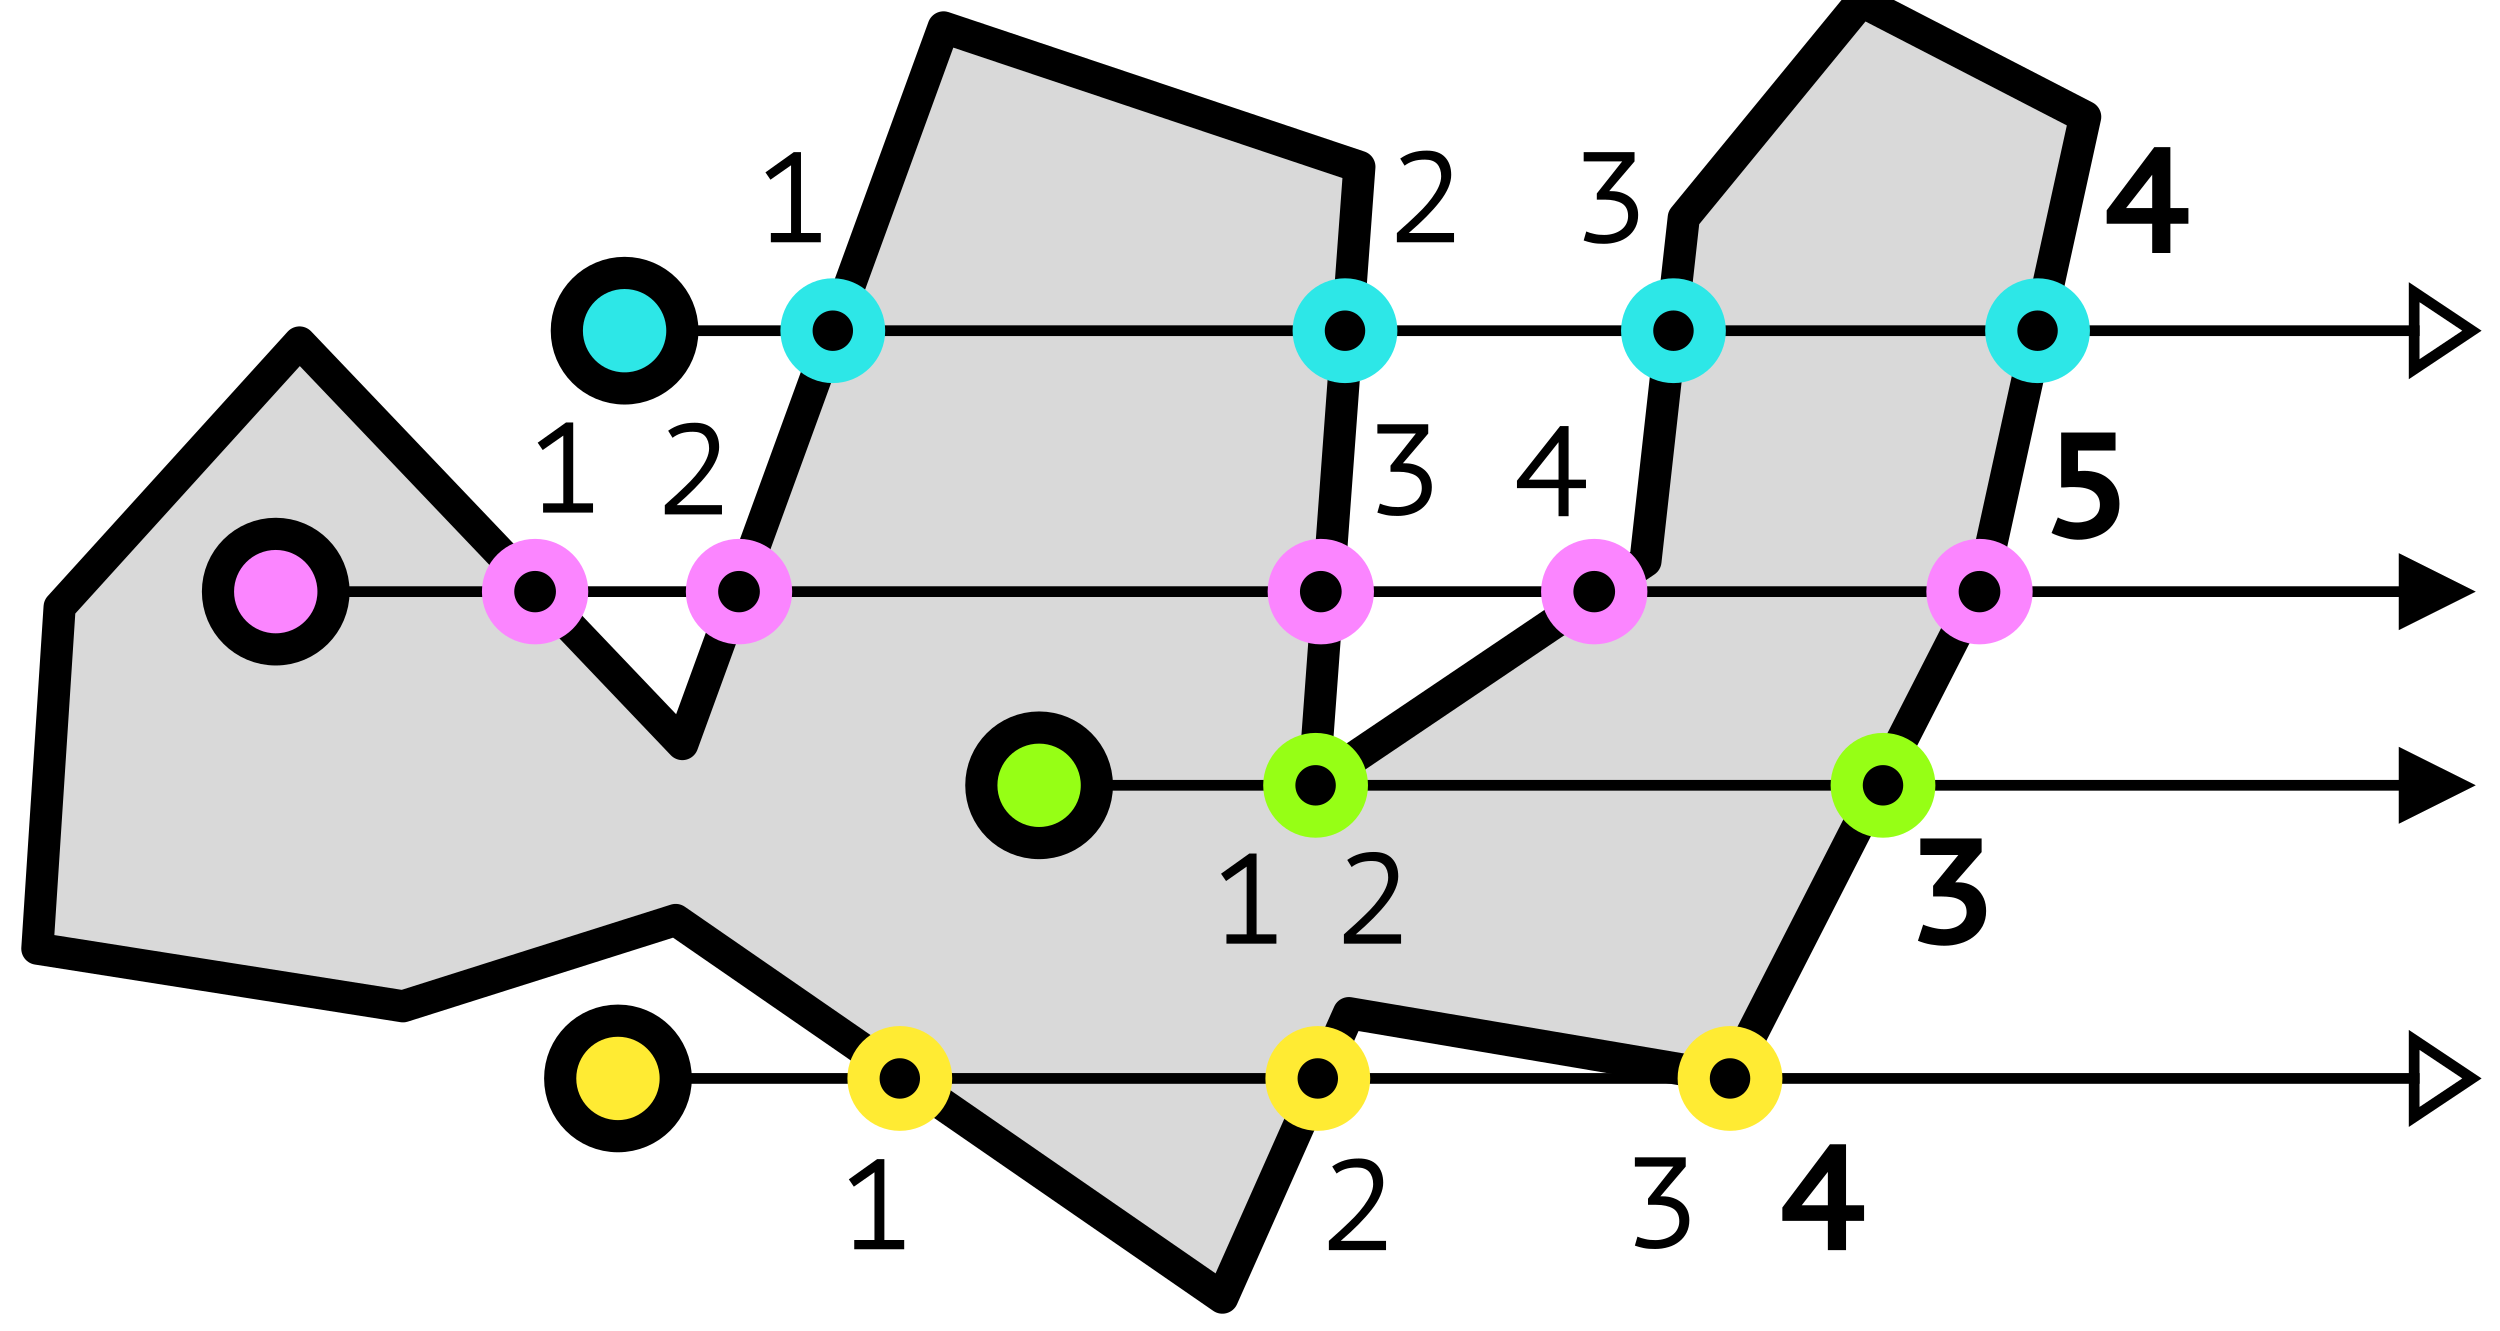
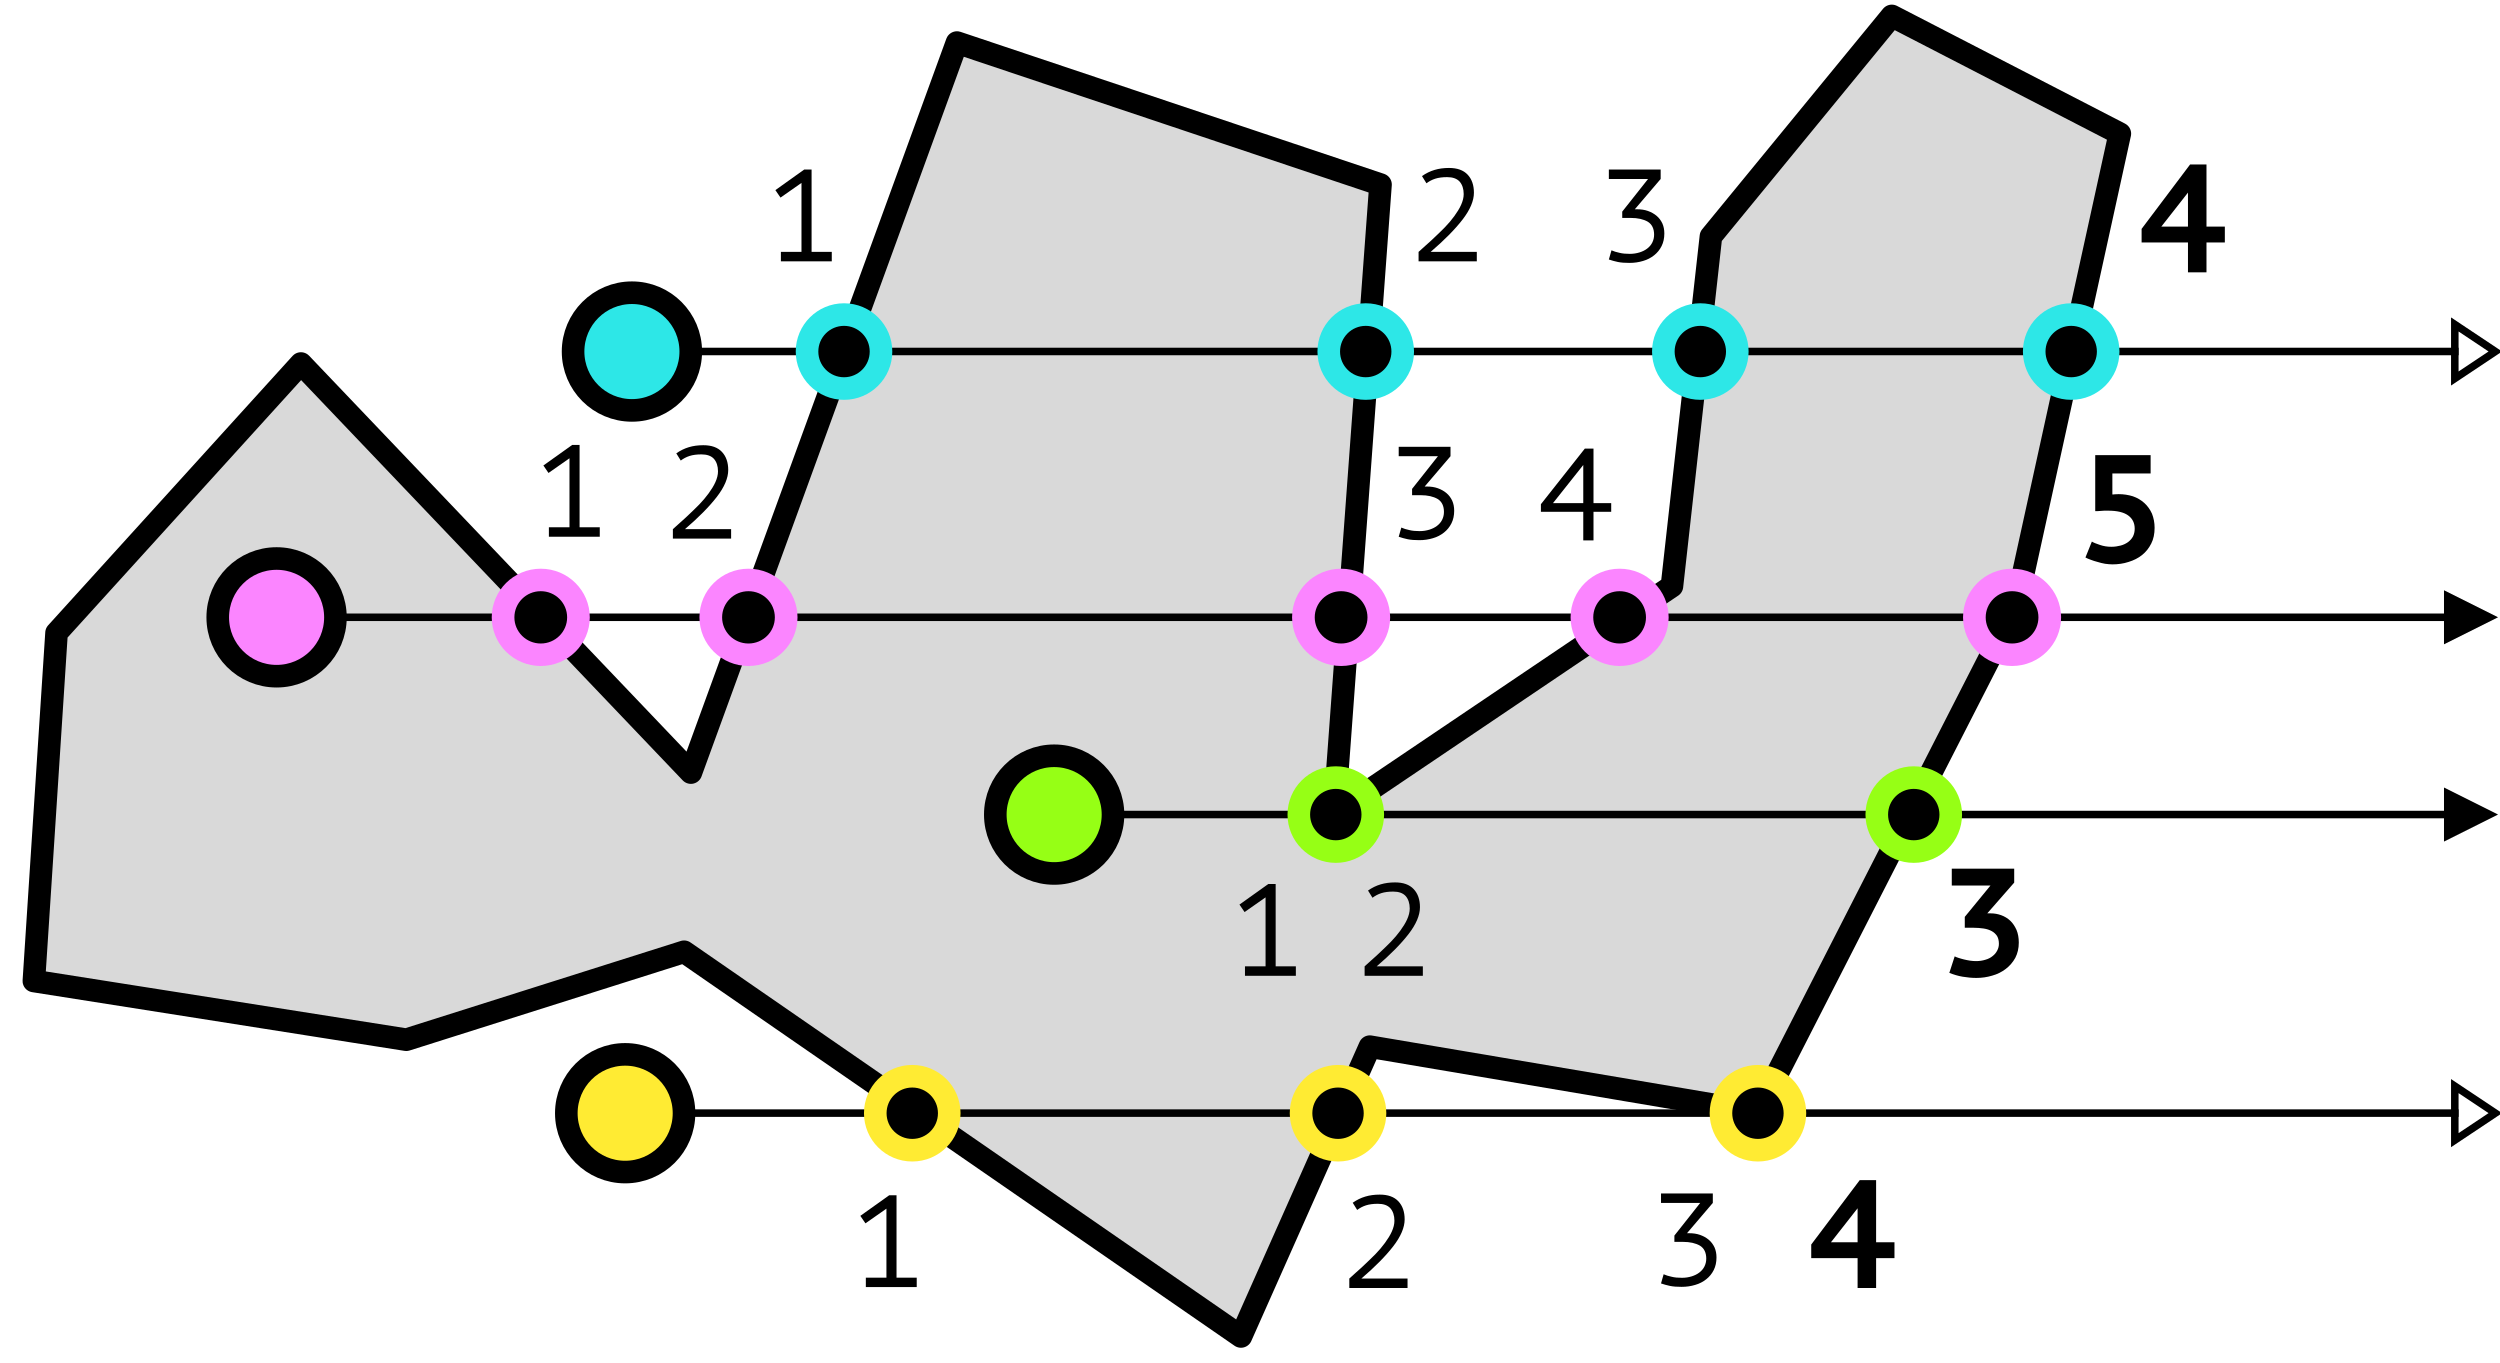
- <svg xmlns="http://www.w3.org/2000/svg" width="100%" height="100%" viewBox="0 0 233 124" version="1.1" xml:space="preserve" style="fill-rule:evenodd;clip-rule:evenodd;stroke-linecap:round;stroke-linejoin:round;stroke-miterlimit:10;">
-   <g transform="matrix(1,0,0,1,-470,-3634)">
+ <svg xmlns="http://www.w3.org/2000/svg" width="100%" height="100%" viewBox="0 0 332 181" version="1.1" xml:space="preserve" style="fill-rule:evenodd;clip-rule:evenodd;stroke-linecap:round;stroke-linejoin:round;stroke-miterlimit:10;">
+   <g transform="matrix(1,0,0,1,-445,-3599)">
    <rect id="Vector-analysis" x="0" y="3502" width="2985" height="2387" style="fill:none;" />
    <g id="Vector-analysis1">
-       <g transform="matrix(0.698525,0,0,0.698525,-2137.57,2504.44)">
-         <path d="M3737.95,1743.64L3740.92,1698.04L3772.93,1662.76L3824.01,1716.34L3858.86,1620.72L3914.34,1639.32L3908.27,1721.78L3952.51,1691.93L3957.62,1646.11L3981.31,1617.23L4011.18,1632.65L3997.58,1694.58L3963.73,1760.83L3912.94,1752.24L3896.06,1790.2L3823.12,1739.81L3786.73,1751.33L3737.95,1743.64Z" style="fill:rgb(217,217,217);stroke:black;stroke-width:4.29px;" />
+       <g transform="matrix(1.01386,0,0,1.01386,-3340.26,1961.47)">
+         <path d="M3737.95,1743.64L3740.92,1698.04L3772.93,1662.76L3824.01,1716.34L3858.86,1620.72L3914.34,1639.32L3908.27,1721.78L3952.51,1691.93L3957.62,1646.11L3981.31,1617.23L4011.18,1632.65L3997.58,1694.58L3963.73,1760.83L3912.94,1752.24L3896.06,1790.2L3823.12,1739.81L3786.73,1751.33L3737.95,1743.64Z" style="fill:rgb(217,217,217);stroke:black;stroke-width:2.96px;" />
      </g>
      <g id="dashed">
            </g>
-       <g transform="matrix(1,-0,-0,1,470,3634)">
-         <path d="M223.564,51.551L230.743,55.141L223.564,58.73L223.564,51.551Z" />
-         <path d="M25.699,55.141L225,55.141" style="fill:none;stroke:black;stroke-width:1px;stroke-linecap:square;stroke-linejoin:miter;" />
-       </g>
-       <g transform="matrix(1,-0,-0,1,470,3634)">
-         <path d="M225,27.232L230.384,30.821L225,34.41L225,27.232Z" style="fill:none;stroke:black;stroke-width:1px;stroke-linecap:butt;stroke-linejoin:miter;" />
-         <path d="M58.212,30.821L225,30.821" style="fill:none;stroke:black;stroke-width:1px;stroke-linecap:square;stroke-linejoin:miter;" />
-       </g>
-       <g transform="matrix(1,0,0,1,0,-19)">
-         <g transform="matrix(1,-0,-0,1,470,3653)">
-           <path d="M225,96.921L230.384,100.51L225,104.099L225,96.921Z" style="fill:none;stroke:black;stroke-width:1px;stroke-linecap:butt;stroke-linejoin:miter;" />
-           <path d="M57.593,100.51L225,100.51" style="fill:none;stroke:black;stroke-width:1px;stroke-linecap:square;stroke-linejoin:miter;" />
+       <g transform="matrix(1.45142,0,0,1.45142,-237.739,-1673.52)">
+         <g transform="matrix(0.688979,-0,-0,0.688979,470.393,3632.66)">
+           <path d="M324.564,78.391L331.743,81.98L324.564,85.569L324.564,78.391Z" />
+           <path d="M36.731,81.98L326,81.98" style="fill:none;stroke:black;stroke-width:1px;stroke-linecap:square;stroke-linejoin:miter;" />
        </g>
      </g>
-       <g transform="matrix(0.642194,0,0,0.642194,400.521,1305.56)">
-         <circle cx="148.208" cy="3711.62" r="8.384" style="fill:rgb(251,133,255);stroke:black;stroke-width:4.67px;stroke-linecap:square;stroke-linejoin:miter;" />
+       <g transform="matrix(1.45142,0,0,1.45142,-237.739,-1673.52)">
+         <g transform="matrix(0.688979,-0,-0,0.688979,470.393,3632.66)">
+           <path d="M326,43.093L331.384,46.682L326,50.271L326,43.093Z" style="fill:none;stroke:black;stroke-width:1px;stroke-linecap:butt;stroke-linejoin:miter;" />
+           <path d="M83.919,46.682L326,46.682" style="fill:none;stroke:black;stroke-width:1px;stroke-linecap:square;stroke-linejoin:miter;" />
+         </g>
      </g>
-       <g transform="matrix(0.411431,0,0,0.408145,458.893,2174.26)">
-         <circle cx="148.208" cy="3711.62" r="8.384" style="stroke:rgb(251,133,255);stroke-width:7.32px;stroke-linecap:square;stroke-linejoin:miter;" />
+       <g transform="matrix(1.45142,0,0,1.45142,-237.739,-1701.1)">
+         <g transform="matrix(0.688979,-0,-0,0.688979,470.393,3651.66)">
+           <path d="M326,144.241L331.384,147.83L326,151.419L326,144.241Z" style="fill:none;stroke:black;stroke-width:1px;stroke-linecap:butt;stroke-linejoin:miter;" />
+           <path d="M83.022,147.83L326,147.83" style="fill:none;stroke:black;stroke-width:1px;stroke-linecap:square;stroke-linejoin:miter;" />
+         </g>
      </g>
-       <g transform="matrix(0.411431,0,0,0.408145,477.898,2174.26)">
-         <circle cx="148.208" cy="3711.62" r="8.384" style="stroke:rgb(251,133,255);stroke-width:7.32px;stroke-linecap:square;stroke-linejoin:miter;" />
+       <g transform="matrix(0.932096,0,0,0.932096,343.587,221.399)">
+         <circle cx="148.208" cy="3711.62" r="8.384" style="fill:rgb(251,133,255);stroke:black;stroke-width:3.22px;stroke-linecap:square;stroke-linejoin:miter;" />
      </g>
-       <g transform="matrix(0.411431,0,0,0.408145,532.122,2174.26)">
-         <circle cx="148.208" cy="3711.62" r="8.384" style="stroke:rgb(251,133,255);stroke-width:7.32px;stroke-linecap:square;stroke-linejoin:miter;" />
+       <g transform="matrix(0.59716,0,0,0.592392,428.309,1482.25)">
+         <circle cx="148.208" cy="3711.62" r="8.384" style="stroke:rgb(251,133,255);stroke-width:5.04px;stroke-linecap:square;stroke-linejoin:miter;" />
      </g>
-       <g transform="matrix(0.411431,0,0,0.408145,557.605,2174.26)">
-         <circle cx="148.208" cy="3711.62" r="8.384" style="stroke:rgb(251,133,255);stroke-width:7.32px;stroke-linecap:square;stroke-linejoin:miter;" />
+       <g transform="matrix(0.59716,0,0,0.592392,455.894,1482.25)">
+         <circle cx="148.208" cy="3711.62" r="8.384" style="stroke:rgb(251,133,255);stroke-width:5.04px;stroke-linecap:square;stroke-linejoin:miter;" />
      </g>
-       <g transform="matrix(0.411431,0,0,0.408145,593.512,2174.26)">
-         <circle cx="148.208" cy="3711.62" r="8.384" style="stroke:rgb(251,133,255);stroke-width:7.32px;stroke-linecap:square;stroke-linejoin:miter;" />
+       <g transform="matrix(0.59716,0,0,0.592392,534.595,1482.25)">
+         <circle cx="148.208" cy="3711.62" r="8.384" style="stroke:rgb(251,133,255);stroke-width:5.04px;stroke-linecap:square;stroke-linejoin:miter;" />
      </g>
-       <g transform="matrix(0.642194,0,0,0.642194,433.033,1281.24)">
-         <circle cx="148.208" cy="3711.62" r="8.384" style="fill:rgb(45,231,231);stroke:black;stroke-width:4.67px;stroke-linecap:square;stroke-linejoin:miter;" />
+       <g transform="matrix(0.59716,0,0,0.592392,571.581,1482.25)">
+         <circle cx="148.208" cy="3711.62" r="8.384" style="stroke:rgb(251,133,255);stroke-width:5.04px;stroke-linecap:square;stroke-linejoin:miter;" />
      </g>
-       <g transform="matrix(0.403657,0,0,0.403657,487.792,2166.6)">
-         <circle cx="148.208" cy="3711.62" r="8.384" style="stroke:rgb(45,231,231);stroke-width:7.43px;stroke-linecap:square;stroke-linejoin:miter;" />
+       <g transform="matrix(0.59716,0,0,0.592392,623.698,1482.25)">
+         <circle cx="148.208" cy="3711.62" r="8.384" style="stroke:rgb(251,133,255);stroke-width:5.04px;stroke-linecap:square;stroke-linejoin:miter;" />
      </g>
-       <g transform="matrix(0.403657,0,0,0.403657,535.528,2166.6)">
-         <circle cx="148.208" cy="3711.62" r="8.384" style="stroke:rgb(45,231,231);stroke-width:7.43px;stroke-linecap:square;stroke-linejoin:miter;" />
+       <g transform="matrix(0.932096,0,0,0.932096,390.775,186.101)">
+         <circle cx="148.208" cy="3711.62" r="8.384" style="fill:rgb(45,231,231);stroke:black;stroke-width:3.22px;stroke-linecap:square;stroke-linejoin:miter;" />
      </g>
-       <g transform="matrix(0.403657,0,0,0.403657,566.141,2166.6)">
-         <circle cx="148.208" cy="3711.62" r="8.384" style="stroke:rgb(45,231,231);stroke-width:7.43px;stroke-linecap:square;stroke-linejoin:miter;" />
+       <g transform="matrix(0.585878,0,0,0.585878,470.254,1471.13)">
+         <circle cx="148.208" cy="3711.62" r="8.384" style="stroke:rgb(45,231,231);stroke-width:5.12px;stroke-linecap:square;stroke-linejoin:miter;" />
      </g>
-       <g transform="matrix(0.403657,0,0,0.403657,600.075,2166.6)">
-         <circle cx="148.208" cy="3711.62" r="8.384" style="stroke:rgb(45,231,231);stroke-width:7.43px;stroke-linecap:square;stroke-linejoin:miter;" />
+       <g transform="matrix(0.585878,0,0,0.585878,539.538,1471.13)">
+         <circle cx="148.208" cy="3711.62" r="8.384" style="stroke:rgb(45,231,231);stroke-width:5.12px;stroke-linecap:square;stroke-linejoin:miter;" />
      </g>
-       <g transform="matrix(1,-0,-0,1,470,3634)">
-         <path d="M223.564,69.6L230.743,73.189L223.564,76.778L223.564,69.6Z" />
-         <path d="M96.844,73.189L225,73.189" style="fill:none;stroke:black;stroke-width:1px;stroke-linecap:square;stroke-linejoin:miter;" />
+       <g transform="matrix(0.585878,0,0,0.585878,583.971,1471.13)">
+         <circle cx="148.208" cy="3711.62" r="8.384" style="stroke:rgb(45,231,231);stroke-width:5.12px;stroke-linecap:square;stroke-linejoin:miter;" />
      </g>
-       <g transform="matrix(0.642194,0,0,0.642194,432.415,1350.93)">
-         <circle cx="148.208" cy="3711.62" r="8.384" style="fill:rgb(255,235,51);stroke:black;stroke-width:4.67px;stroke-linecap:square;stroke-linejoin:miter;" />
+       <g transform="matrix(0.585878,0,0,0.585878,633.223,1471.13)">
+         <circle cx="148.208" cy="3711.62" r="8.384" style="stroke:rgb(45,231,231);stroke-width:5.12px;stroke-linecap:square;stroke-linejoin:miter;" />
      </g>
-       <g transform="matrix(0.403657,0,0,0.403657,494.036,2236.29)">
-         <circle cx="148.208" cy="3711.62" r="8.384" style="stroke:rgb(255,235,51);stroke-width:7.43px;stroke-linecap:square;stroke-linejoin:miter;" />
+       <g transform="matrix(1.45142,0,0,1.45142,-237.739,-1673.52)">
+         <g transform="matrix(0.688979,-0,-0,0.688979,470.393,3632.66)">
+           <path d="M324.564,104.587L331.743,108.176L324.564,111.766L324.564,104.587Z" />
+           <path d="M139.991,108.176L326,108.176" style="fill:none;stroke:black;stroke-width:1px;stroke-linecap:square;stroke-linejoin:miter;" />
+         </g>
      </g>
-       <g transform="matrix(0.403657,0,0,0.403657,532.993,2236.29)">
-         <circle cx="148.208" cy="3711.62" r="8.384" style="stroke:rgb(255,235,51);stroke-width:7.43px;stroke-linecap:square;stroke-linejoin:miter;" />
+       <g transform="matrix(0.932096,0,0,0.932096,389.878,287.249)">
+         <circle cx="148.208" cy="3711.62" r="8.384" style="fill:rgb(255,235,51);stroke:black;stroke-width:3.22px;stroke-linecap:square;stroke-linejoin:miter;" />
      </g>
-       <g transform="matrix(0.403657,0,0,0.403657,571.413,2236.29)">
-         <circle cx="148.208" cy="3711.62" r="8.384" style="stroke:rgb(255,235,51);stroke-width:7.43px;stroke-linecap:square;stroke-linejoin:miter;" />
+       <g transform="matrix(0.585878,0,0,0.585878,479.316,1572.28)">
+         <circle cx="148.208" cy="3711.62" r="8.384" style="stroke:rgb(255,235,51);stroke-width:5.12px;stroke-linecap:square;stroke-linejoin:miter;" />
      </g>
-       <g transform="matrix(0.642194,0,0,0.642194,471.666,1323.61)">
-         <circle cx="148.208" cy="3711.62" r="8.384" style="fill:rgb(150,255,21);stroke:black;stroke-width:4.67px;stroke-linecap:square;stroke-linejoin:miter;" />
+       <g transform="matrix(0.585878,0,0,0.585878,535.859,1572.28)">
+         <circle cx="148.208" cy="3711.62" r="8.384" style="stroke:rgb(255,235,51);stroke-width:5.12px;stroke-linecap:square;stroke-linejoin:miter;" />
      </g>
-       <g transform="matrix(0.403657,0,0,0.403657,532.788,2208.97)">
-         <circle cx="148.208" cy="3711.62" r="8.384" style="stroke:rgb(150,255,21);stroke-width:7.43px;stroke-linecap:square;stroke-linejoin:miter;" />
+       <g transform="matrix(0.585878,0,0,0.585878,591.623,1572.28)">
+         <circle cx="148.208" cy="3711.62" r="8.384" style="stroke:rgb(255,235,51);stroke-width:5.12px;stroke-linecap:square;stroke-linejoin:miter;" />
      </g>
-       <g transform="matrix(0.403657,0,0,0.403657,585.67,2208.97)">
-         <circle cx="148.208" cy="3711.62" r="8.384" style="stroke:rgb(150,255,21);stroke-width:7.43px;stroke-linecap:square;stroke-linejoin:miter;" />
+       <g transform="matrix(0.932096,0,0,0.932096,446.847,247.595)">
+         <circle cx="148.208" cy="3711.62" r="8.384" style="fill:rgb(150,255,21);stroke:black;stroke-width:3.22px;stroke-linecap:square;stroke-linejoin:miter;" />
      </g>
-       <g transform="matrix(1,0,0,1,32,20)">
+       <g transform="matrix(0.585878,0,0,0.585878,535.562,1532.62)">
+         <circle cx="148.208" cy="3711.62" r="8.384" style="stroke:rgb(150,255,21);stroke-width:5.12px;stroke-linecap:square;stroke-linejoin:miter;" />
+       </g>
+       <g transform="matrix(0.585878,0,0,0.585878,612.316,1532.62)">
+         <circle cx="148.208" cy="3711.62" r="8.384" style="stroke:rgb(150,255,21);stroke-width:5.12px;stroke-linecap:square;stroke-linejoin:miter;" />
+       </g>
+       <g transform="matrix(1.45142,0,0,1.45142,-191.294,-1644.5)">
        <g transform="matrix(12,0,0,12,508.319,3636.58)">
          <path d="M0.127,-0.072L0.284,-0.072L0.284,-0.598L0.124,-0.486L0.085,-0.543L0.305,-0.7L0.361,-0.7L0.361,-0.072L0.515,-0.072L0.515,-0L0.127,-0L0.127,-0.072Z" style="fill-rule:nonzero;" />
        </g>
      </g>
-       <g transform="matrix(1,0,0,1,10.7719,45.1951)">
+       <g transform="matrix(1.45142,0,0,1.45142,-222.104,-1607.93)">
        <g transform="matrix(12,0,0,12,508.319,3636.58)">
          <path d="M0.127,-0.072L0.284,-0.072L0.284,-0.598L0.124,-0.486L0.085,-0.543L0.305,-0.7L0.361,-0.7L0.361,-0.072L0.515,-0.072L0.515,-0L0.127,-0L0.127,-0.072Z" style="fill-rule:nonzero;" />
        </g>
      </g>
-       <g transform="matrix(1,0,0,1,39.7719,113.85)">
+       <g transform="matrix(1.45142,0,0,1.45142,-180.013,-1508.28)">
        <g transform="matrix(12,0,0,12,508.319,3636.58)">
          <path d="M0.127,-0.072L0.284,-0.072L0.284,-0.598L0.124,-0.486L0.085,-0.543L0.305,-0.7L0.361,-0.7L0.361,-0.072L0.515,-0.072L0.515,-0L0.127,-0L0.127,-0.072Z" style="fill-rule:nonzero;" />
        </g>
      </g>
-       <g transform="matrix(1,0,0,1,74.4612,85.3667)">
+       <g transform="matrix(1.45142,0,0,1.45142,-129.664,-1549.62)">
        <g transform="matrix(12,0,0,12,508.319,3636.58)">
          <path d="M0.127,-0.072L0.284,-0.072L0.284,-0.598L0.124,-0.486L0.085,-0.543L0.305,-0.7L0.361,-0.7L0.361,-0.072L0.515,-0.072L0.515,-0L0.127,-0L0.127,-0.072Z" style="fill-rule:nonzero;" />
        </g>
      </g>
-       <g transform="matrix(1,0,0,1,85.9966,85.3667)">
+       <g transform="matrix(1.45142,0,0,1.45142,-112.922,-1549.62)">
        <g transform="matrix(12,0,0,12,508.319,3636.58)">
          <path d="M0.5,-0.523C0.5,-0.462 0.471,-0.393 0.413,-0.318C0.355,-0.243 0.274,-0.161 0.17,-0.072L0.522,-0.072L0.522,-0L0.078,-0L0.078,-0.072C0.091,-0.084 0.108,-0.1 0.13,-0.119C0.152,-0.138 0.176,-0.16 0.201,-0.184C0.226,-0.207 0.252,-0.233 0.279,-0.26C0.305,-0.287 0.329,-0.315 0.35,-0.344C0.371,-0.373 0.389,-0.401 0.402,-0.43C0.415,-0.459 0.422,-0.486 0.422,-0.513C0.422,-0.553 0.411,-0.585 0.391,-0.608C0.37,-0.631 0.338,-0.642 0.296,-0.642C0.26,-0.642 0.23,-0.638 0.205,-0.63C0.18,-0.622 0.158,-0.61 0.138,-0.595L0.104,-0.65C0.134,-0.671 0.166,-0.687 0.2,-0.697C0.233,-0.707 0.27,-0.712 0.31,-0.712C0.373,-0.712 0.42,-0.695 0.452,-0.661C0.484,-0.627 0.5,-0.581 0.5,-0.523Z" style="fill-rule:nonzero;" />
        </g>
      </g>
-       <g transform="matrix(1,0,0,1,140.61,85.3667)">
+       <g transform="matrix(1.45142,0,0,1.45142,-33.6552,-1549.62)">
        <g transform="matrix(14,0,0,14,507.119,3636.58)">
          <path d="M0.248,-0.096C0.27,-0.096 0.29,-0.099 0.309,-0.105C0.327,-0.11 0.343,-0.118 0.356,-0.129C0.369,-0.139 0.379,-0.151 0.386,-0.165C0.393,-0.178 0.397,-0.193 0.397,-0.209C0.397,-0.229 0.393,-0.246 0.385,-0.26C0.376,-0.273 0.365,-0.284 0.35,-0.292C0.335,-0.3 0.318,-0.306 0.297,-0.309C0.276,-0.312 0.254,-0.314 0.23,-0.314L0.174,-0.314L0.174,-0.385L0.342,-0.59L0.089,-0.59L0.089,-0.7L0.497,-0.7L0.497,-0.609L0.321,-0.408L0.344,-0.408C0.367,-0.408 0.39,-0.404 0.412,-0.396C0.434,-0.388 0.454,-0.376 0.471,-0.36C0.488,-0.344 0.501,-0.324 0.512,-0.3C0.522,-0.276 0.527,-0.248 0.527,-0.217C0.527,-0.179 0.519,-0.146 0.504,-0.117C0.488,-0.088 0.467,-0.064 0.442,-0.045C0.416,-0.025 0.386,-0.01 0.353,-0.001C0.32,0.009 0.285,0.014 0.25,0.014C0.22,0.014 0.19,0.011 0.16,0.006C0.13,0.001 0.101,-0.008 0.073,-0.019L0.108,-0.127C0.114,-0.124 0.122,-0.12 0.133,-0.117C0.143,-0.114 0.155,-0.11 0.168,-0.107C0.181,-0.104 0.194,-0.101 0.208,-0.099C0.221,-0.097 0.235,-0.096 0.248,-0.096Z" style="fill-rule:nonzero;" />
        </g>
      </g>
-       <g transform="matrix(1,0,0,1,90.9333,20)">
+       <g transform="matrix(1.45142,0,0,1.45142,-105.756,-1644.5)">
        <g transform="matrix(12,0,0,12,508.319,3636.58)">
          <path d="M0.5,-0.523C0.5,-0.462 0.471,-0.393 0.413,-0.318C0.355,-0.243 0.274,-0.161 0.17,-0.072L0.522,-0.072L0.522,-0L0.078,-0L0.078,-0.072C0.091,-0.084 0.108,-0.1 0.13,-0.119C0.152,-0.138 0.176,-0.16 0.201,-0.184C0.226,-0.207 0.252,-0.233 0.279,-0.26C0.305,-0.287 0.329,-0.315 0.35,-0.344C0.371,-0.373 0.389,-0.401 0.402,-0.43C0.415,-0.459 0.422,-0.486 0.422,-0.513C0.422,-0.553 0.411,-0.585 0.391,-0.608C0.37,-0.631 0.338,-0.642 0.296,-0.642C0.26,-0.642 0.23,-0.638 0.205,-0.63C0.18,-0.622 0.158,-0.61 0.138,-0.595L0.104,-0.65C0.134,-0.671 0.166,-0.687 0.2,-0.697C0.233,-0.707 0.27,-0.712 0.31,-0.712C0.373,-0.712 0.42,-0.695 0.452,-0.661C0.484,-0.627 0.5,-0.581 0.5,-0.523Z" style="fill-rule:nonzero;" />
        </g>
      </g>
-       <g transform="matrix(1,0,0,1,22.7052,45.3631)">
+       <g transform="matrix(1.45142,0,0,1.45142,-204.784,-1607.68)">
        <g transform="matrix(12,0,0,12,508.319,3636.58)">
          <path d="M0.5,-0.523C0.5,-0.462 0.471,-0.393 0.413,-0.318C0.355,-0.243 0.274,-0.161 0.17,-0.072L0.522,-0.072L0.522,-0L0.078,-0L0.078,-0.072C0.091,-0.084 0.108,-0.1 0.13,-0.119C0.152,-0.138 0.176,-0.16 0.201,-0.184C0.226,-0.207 0.252,-0.233 0.279,-0.26C0.305,-0.287 0.329,-0.315 0.35,-0.344C0.371,-0.373 0.389,-0.401 0.402,-0.43C0.415,-0.459 0.422,-0.486 0.422,-0.513C0.422,-0.553 0.411,-0.585 0.391,-0.608C0.37,-0.631 0.338,-0.642 0.296,-0.642C0.26,-0.642 0.23,-0.638 0.205,-0.63C0.18,-0.622 0.158,-0.61 0.138,-0.595L0.104,-0.65C0.134,-0.671 0.166,-0.687 0.2,-0.697C0.233,-0.707 0.27,-0.712 0.31,-0.712C0.373,-0.712 0.42,-0.695 0.452,-0.661C0.484,-0.627 0.5,-0.581 0.5,-0.523Z" style="fill-rule:nonzero;" />
        </g>
      </g>
-       <g transform="matrix(1,0,0,1,84.5955,113.934)">
+       <g transform="matrix(1.45142,0,0,1.45142,-114.955,-1508.16)">
        <g transform="matrix(12,0,0,12,508.319,3636.58)">
          <path d="M0.5,-0.523C0.5,-0.462 0.471,-0.393 0.413,-0.318C0.355,-0.243 0.274,-0.161 0.17,-0.072L0.522,-0.072L0.522,-0L0.078,-0L0.078,-0.072C0.091,-0.084 0.108,-0.1 0.13,-0.119C0.152,-0.138 0.176,-0.16 0.201,-0.184C0.226,-0.207 0.252,-0.233 0.279,-0.26C0.305,-0.287 0.329,-0.315 0.35,-0.344C0.371,-0.373 0.389,-0.401 0.402,-0.43C0.415,-0.459 0.422,-0.486 0.422,-0.513C0.422,-0.553 0.411,-0.585 0.391,-0.608C0.37,-0.631 0.338,-0.642 0.296,-0.642C0.26,-0.642 0.23,-0.638 0.205,-0.63C0.18,-0.622 0.158,-0.61 0.138,-0.595L0.104,-0.65C0.134,-0.671 0.166,-0.687 0.2,-0.697C0.233,-0.707 0.27,-0.712 0.31,-0.712C0.373,-0.712 0.42,-0.695 0.452,-0.661C0.484,-0.627 0.5,-0.581 0.5,-0.523Z" style="fill-rule:nonzero;" />
        </g>
      </g>
-       <g transform="matrix(1,0,0,1,108.224,20)">
+       <g transform="matrix(1.45142,0,0,1.45142,-80.6609,-1644.5)">
        <g transform="matrix(12,0,0,12,508.319,3636.58)">
          <path d="M0.248,-0.057C0.275,-0.057 0.299,-0.061 0.322,-0.068C0.344,-0.075 0.363,-0.084 0.38,-0.097C0.397,-0.11 0.41,-0.125 0.419,-0.143C0.428,-0.161 0.433,-0.181 0.433,-0.203C0.433,-0.249 0.417,-0.282 0.385,-0.302C0.352,-0.321 0.309,-0.331 0.254,-0.331L0.19,-0.331L0.19,-0.379L0.387,-0.628L0.088,-0.628L0.088,-0.7L0.483,-0.7L0.483,-0.628L0.286,-0.397L0.302,-0.397C0.333,-0.397 0.361,-0.393 0.386,-0.384C0.411,-0.375 0.433,-0.363 0.452,-0.347C0.471,-0.331 0.485,-0.312 0.496,-0.289C0.506,-0.266 0.511,-0.241 0.511,-0.212C0.511,-0.176 0.504,-0.144 0.49,-0.116C0.476,-0.088 0.457,-0.065 0.433,-0.046C0.409,-0.027 0.381,-0.012 0.349,-0.003C0.316,0.007 0.282,0.012 0.245,0.012C0.211,0.012 0.182,0.01 0.157,0.005C0.132,-0 0.109,-0.007 0.088,-0.014L0.108,-0.084C0.125,-0.076 0.146,-0.07 0.169,-0.065C0.192,-0.059 0.219,-0.057 0.248,-0.057Z" style="fill-rule:nonzero;" />
        </g>
      </g>
-       <g transform="matrix(1,0,0,1,88.9955,45.3631)">
+       <g transform="matrix(1.45142,0,0,1.45142,-108.569,-1607.68)">
        <g transform="matrix(12,0,0,12,508.319,3636.58)">
          <path d="M0.248,-0.057C0.275,-0.057 0.299,-0.061 0.322,-0.068C0.344,-0.075 0.363,-0.084 0.38,-0.097C0.397,-0.11 0.41,-0.125 0.419,-0.143C0.428,-0.161 0.433,-0.181 0.433,-0.203C0.433,-0.249 0.417,-0.282 0.385,-0.302C0.352,-0.321 0.309,-0.331 0.254,-0.331L0.19,-0.331L0.19,-0.379L0.387,-0.628L0.088,-0.628L0.088,-0.7L0.483,-0.7L0.483,-0.628L0.286,-0.397L0.302,-0.397C0.333,-0.397 0.361,-0.393 0.386,-0.384C0.411,-0.375 0.433,-0.363 0.452,-0.347C0.471,-0.331 0.485,-0.312 0.496,-0.289C0.506,-0.266 0.511,-0.241 0.511,-0.212C0.511,-0.176 0.504,-0.144 0.49,-0.116C0.476,-0.088 0.457,-0.065 0.433,-0.046C0.409,-0.027 0.381,-0.012 0.349,-0.003C0.316,0.007 0.282,0.012 0.245,0.012C0.211,0.012 0.182,0.01 0.157,0.005C0.132,-0 0.109,-0.007 0.088,-0.014L0.108,-0.084C0.125,-0.076 0.146,-0.07 0.169,-0.065C0.192,-0.059 0.219,-0.057 0.248,-0.057Z" style="fill-rule:nonzero;" />
        </g>
      </g>
-       <g transform="matrix(1,0,0,1,112.995,113.682)">
+       <g transform="matrix(1.45142,0,0,1.45142,-73.7348,-1508.52)">
        <g transform="matrix(12,0,0,12,508.319,3636.58)">
          <path d="M0.248,-0.057C0.275,-0.057 0.299,-0.061 0.322,-0.068C0.344,-0.075 0.363,-0.084 0.38,-0.097C0.397,-0.11 0.41,-0.125 0.419,-0.143C0.428,-0.161 0.433,-0.181 0.433,-0.203C0.433,-0.249 0.417,-0.282 0.385,-0.302C0.352,-0.321 0.309,-0.331 0.254,-0.331L0.19,-0.331L0.19,-0.379L0.387,-0.628L0.088,-0.628L0.088,-0.7L0.483,-0.7L0.483,-0.628L0.286,-0.397L0.302,-0.397C0.333,-0.397 0.361,-0.393 0.386,-0.384C0.411,-0.375 0.433,-0.363 0.452,-0.347C0.471,-0.331 0.485,-0.312 0.496,-0.289C0.506,-0.266 0.511,-0.241 0.511,-0.212C0.511,-0.176 0.504,-0.144 0.49,-0.116C0.476,-0.088 0.457,-0.065 0.433,-0.046C0.409,-0.027 0.381,-0.012 0.349,-0.003C0.316,0.007 0.282,0.012 0.245,0.012C0.211,0.012 0.182,0.01 0.157,0.005C0.132,-0 0.109,-0.007 0.088,-0.014L0.108,-0.084C0.125,-0.076 0.146,-0.07 0.169,-0.065C0.192,-0.059 0.219,-0.057 0.248,-0.057Z" style="fill-rule:nonzero;" />
        </g>
      </g>
-       <g transform="matrix(1,0,0,1,158.762,21)">
+       <g transform="matrix(1.45142,0,0,1.45142,-7.30785,-1643.04)">
        <g transform="matrix(14,0,0,14,507.119,3636.58)">
          <path d="M0.577,-0.195L0.457,-0.195L0.457,-0L0.336,-0L0.336,-0.195L0.033,-0.195L0.033,-0.284L0.35,-0.705L0.457,-0.705L0.457,-0.299L0.577,-0.299L0.577,-0.195ZM0.336,-0.521L0.162,-0.299L0.336,-0.299L0.336,-0.521Z" style="fill-rule:nonzero;" />
        </g>
      </g>
-       <g transform="matrix(1,0,0,1,102.534,45.5311)">
+       <g transform="matrix(1.45142,0,0,1.45142,-88.9186,-1607.44)">
        <g transform="matrix(12,0,0,12,508.319,3636.58)">
          <path d="M0.58,-0.218L0.445,-0.218L0.445,-0L0.367,-0L0.367,-0.218L0.044,-0.218L0.044,-0.276L0.379,-0.7L0.445,-0.7L0.445,-0.284L0.58,-0.284L0.58,-0.218ZM0.367,-0.575L0.136,-0.284L0.367,-0.284L0.367,-0.575Z" style="fill-rule:nonzero;" />
        </g>
      </g>
-       <g transform="matrix(1,0,0,1,128.534,113.934)">
+       <g transform="matrix(1.45142,0,0,1.45142,-51.1816,-1508.16)">
        <g transform="matrix(14,0,0,14,507.119,3636.58)">
          <path d="M0.577,-0.195L0.457,-0.195L0.457,-0L0.336,-0L0.336,-0.195L0.033,-0.195L0.033,-0.284L0.35,-0.705L0.457,-0.705L0.457,-0.299L0.577,-0.299L0.577,-0.195ZM0.336,-0.521L0.162,-0.299L0.336,-0.299L0.336,-0.521Z" style="fill-rule:nonzero;" />
        </g>
      </g>
-       <g transform="matrix(1,0,0,1,153.133,47.5311)">
+       <g transform="matrix(1.45142,0,0,1.45142,-15.4781,-1604.54)">
        <g transform="matrix(14,0,0,14,507.119,3636.58)">
          <path d="M0.237,-0.101C0.259,-0.101 0.279,-0.104 0.298,-0.109C0.317,-0.114 0.333,-0.122 0.347,-0.132C0.36,-0.142 0.371,-0.154 0.379,-0.169C0.386,-0.184 0.39,-0.2 0.39,-0.219C0.39,-0.256 0.376,-0.285 0.347,-0.306C0.318,-0.327 0.274,-0.337 0.216,-0.337C0.209,-0.337 0.2,-0.337 0.191,-0.337C0.181,-0.336 0.172,-0.336 0.163,-0.335C0.153,-0.334 0.143,-0.334 0.132,-0.334L0.132,-0.7L0.494,-0.7L0.494,-0.58L0.244,-0.58L0.244,-0.443C0.249,-0.443 0.255,-0.443 0.26,-0.444L0.285,-0.445C0.318,-0.445 0.349,-0.44 0.378,-0.431C0.407,-0.421 0.432,-0.406 0.453,-0.387C0.474,-0.368 0.491,-0.344 0.503,-0.317C0.514,-0.289 0.52,-0.258 0.52,-0.225C0.52,-0.186 0.513,-0.151 0.498,-0.122C0.483,-0.092 0.463,-0.067 0.438,-0.047C0.413,-0.027 0.383,-0.012 0.35,-0.002C0.317,0.009 0.281,0.014 0.243,0.014C0.228,0.014 0.213,0.012 0.196,0.01C0.179,0.007 0.163,0.003 0.147,-0.002C0.131,-0.006 0.116,-0.011 0.103,-0.016C0.089,-0.021 0.077,-0.026 0.068,-0.031L0.11,-0.135C0.121,-0.128 0.139,-0.121 0.163,-0.113C0.186,-0.105 0.211,-0.101 0.237,-0.101Z" style="fill-rule:nonzero;" />
        </g>
      </g>
    </g>
  </g>
</svg>
